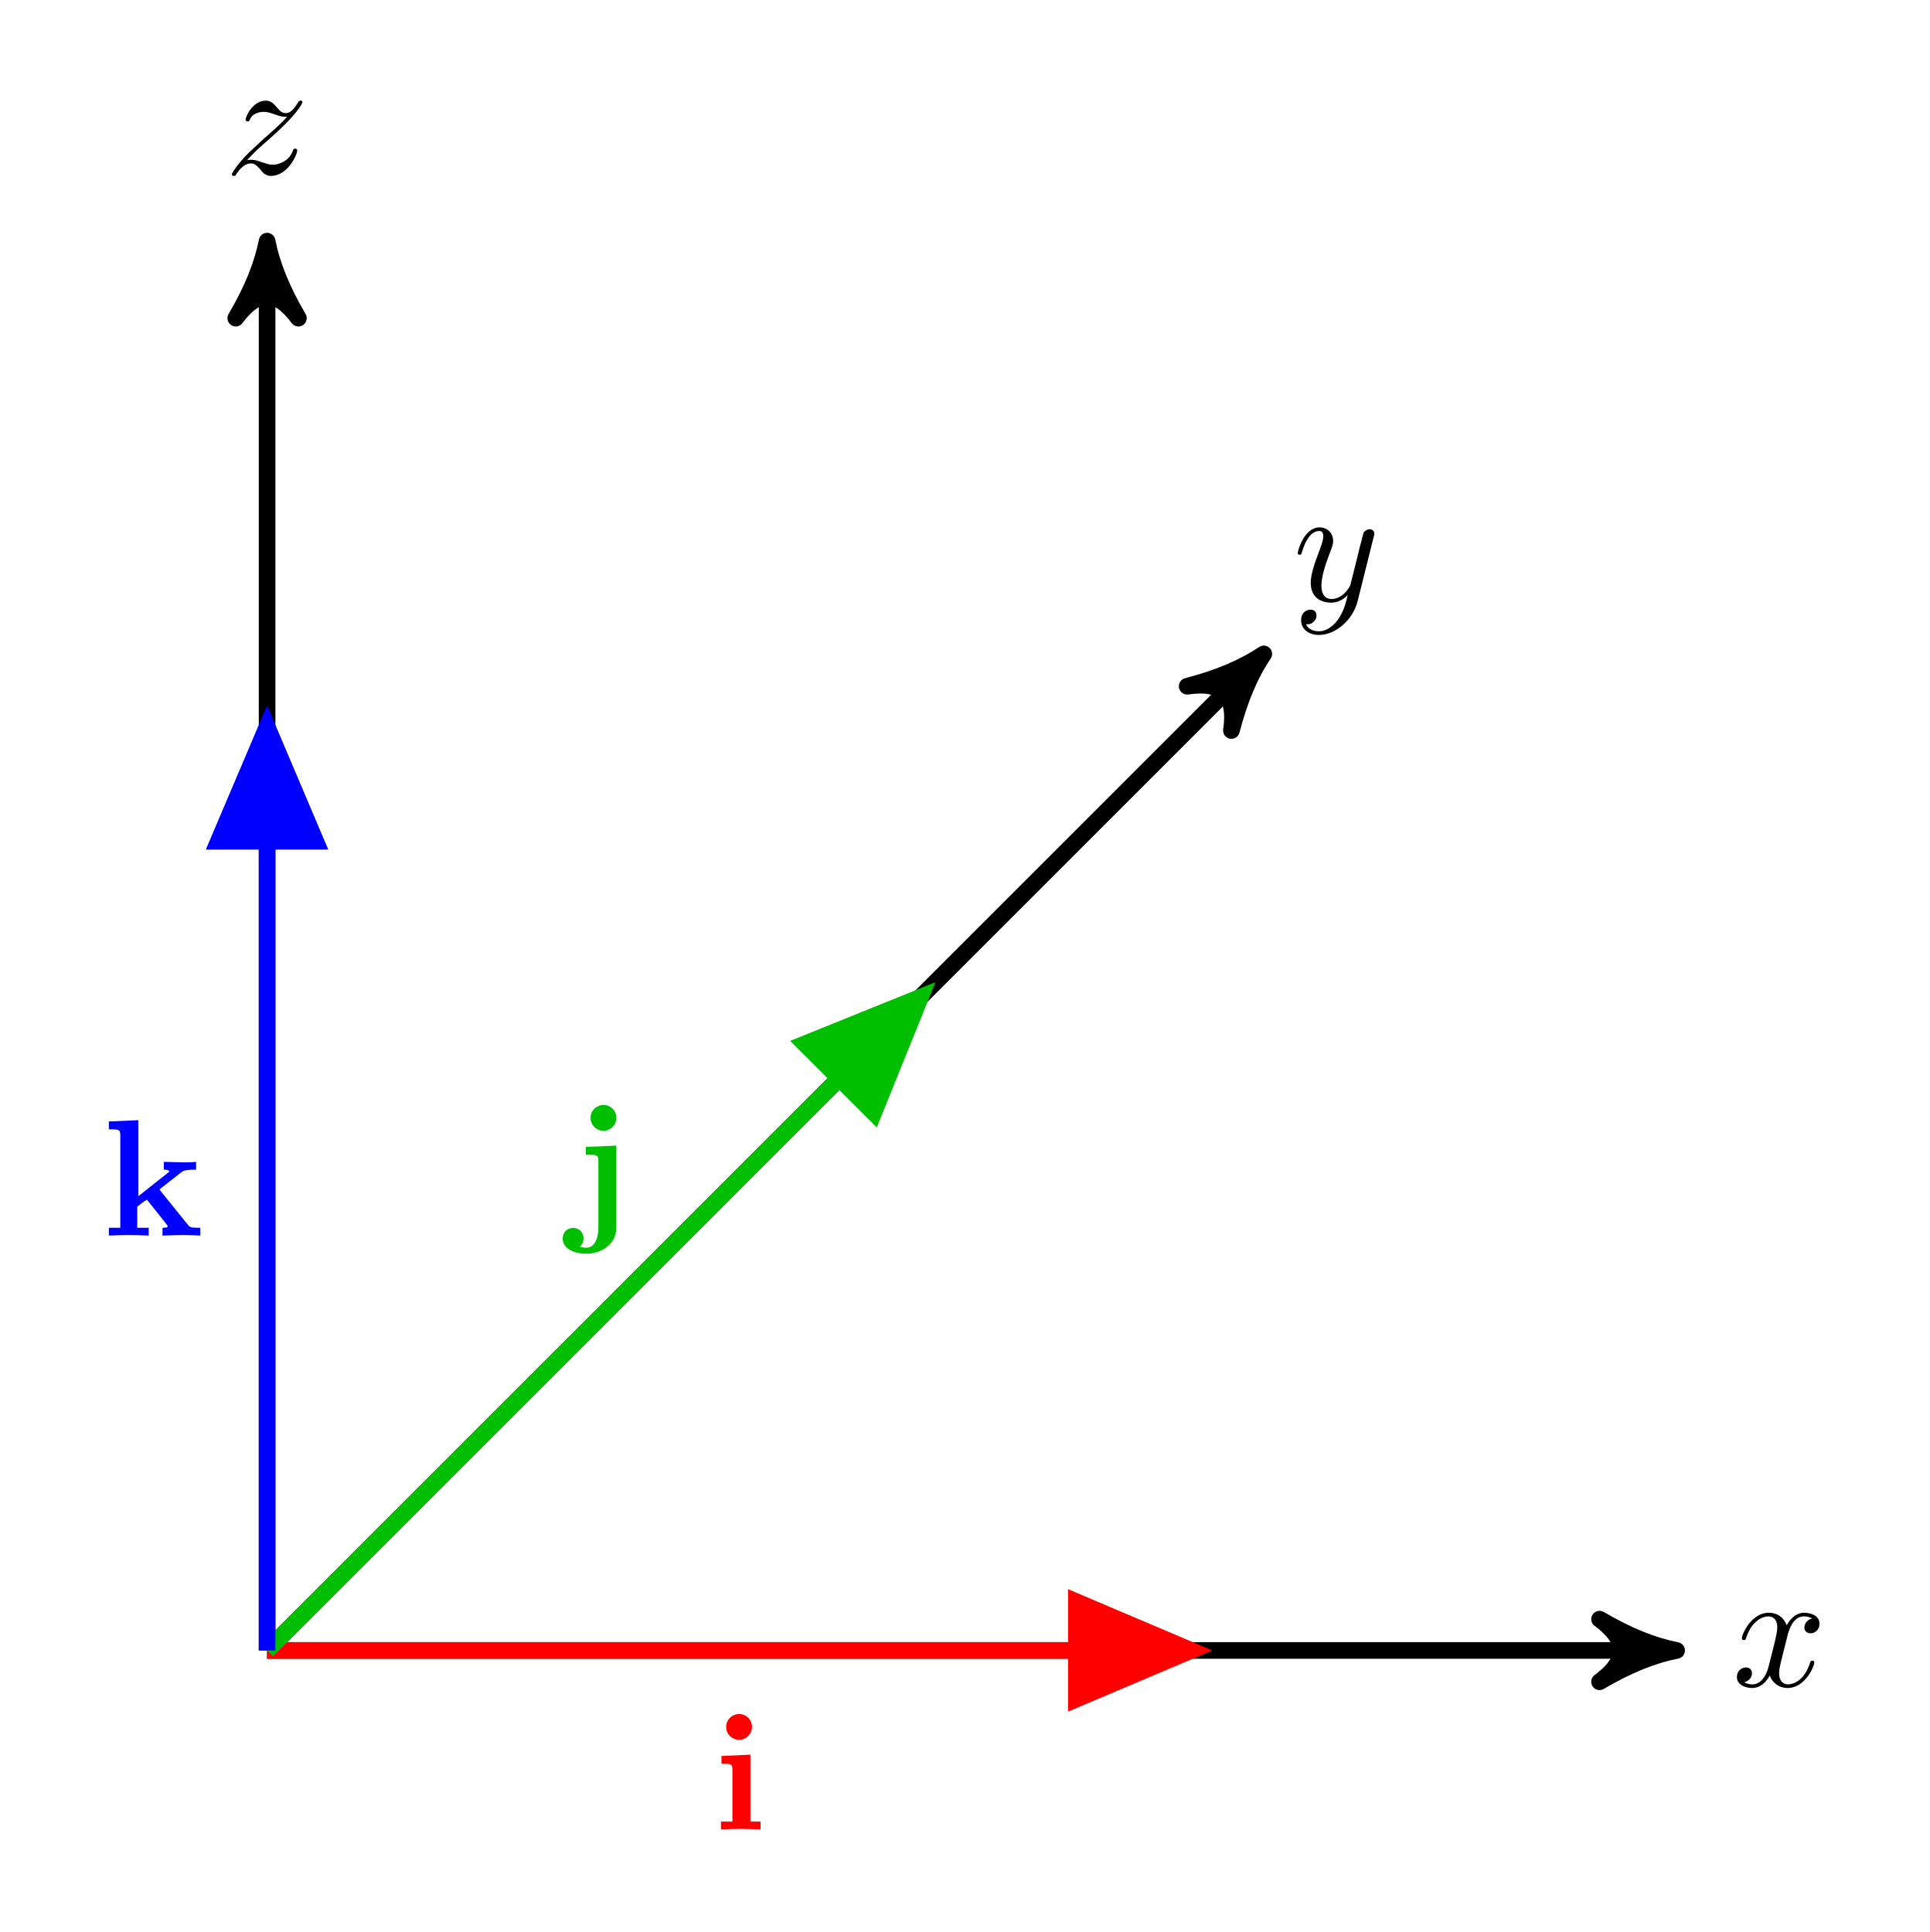
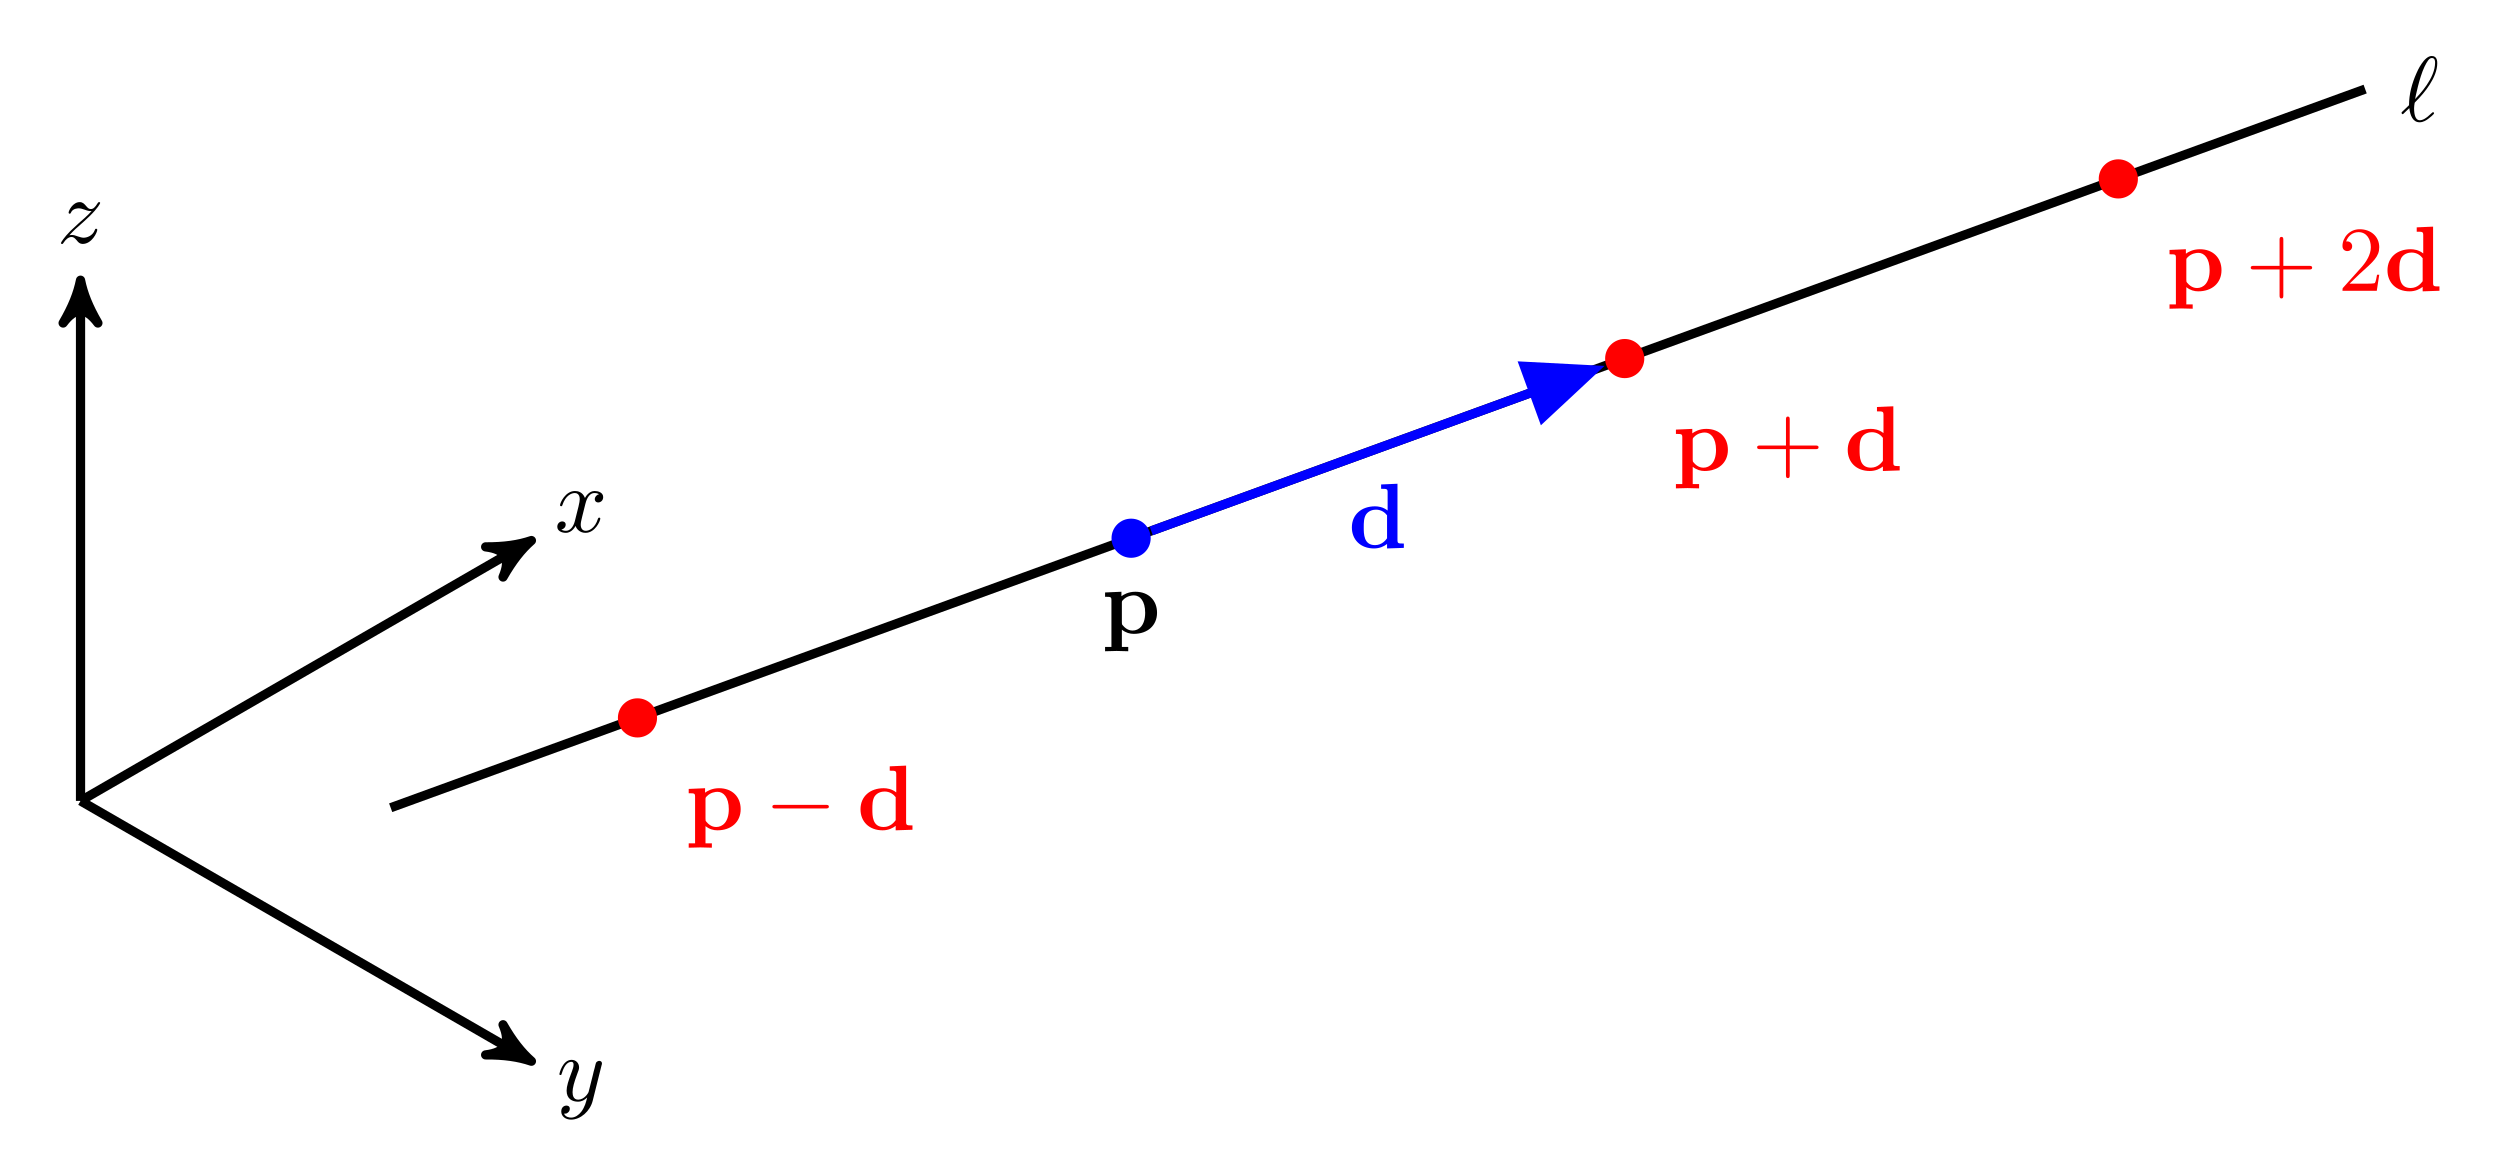
- <svg xmlns="http://www.w3.org/2000/svg" xmlns:xlink="http://www.w3.org/1999/xlink" width="115.729" height="115.898" viewBox="0 0 115.729 115.898">
+ <svg xmlns="http://www.w3.org/2000/svg" xmlns:xlink="http://www.w3.org/1999/xlink" width="269.82" height="126.885" viewBox="0 0 269.82 126.885">
  <defs>
    <g>
      <g id="glyph-0-0">
        <path d="M 3.328 -3.016 C 3.391 -3.266 3.625 -4.188 4.312 -4.188 C 4.359 -4.188 4.609 -4.188 4.812 -4.062 C 4.531 -4 4.344 -3.766 4.344 -3.516 C 4.344 -3.359 4.453 -3.172 4.719 -3.172 C 4.938 -3.172 5.25 -3.344 5.25 -3.75 C 5.25 -4.266 4.672 -4.406 4.328 -4.406 C 3.75 -4.406 3.406 -3.875 3.281 -3.656 C 3.031 -4.312 2.5 -4.406 2.203 -4.406 C 1.172 -4.406 0.594 -3.125 0.594 -2.875 C 0.594 -2.766 0.703 -2.766 0.719 -2.766 C 0.797 -2.766 0.828 -2.797 0.844 -2.875 C 1.188 -3.938 1.844 -4.188 2.188 -4.188 C 2.375 -4.188 2.719 -4.094 2.719 -3.516 C 2.719 -3.203 2.547 -2.547 2.188 -1.141 C 2.031 -0.531 1.672 -0.109 1.234 -0.109 C 1.172 -0.109 0.953 -0.109 0.734 -0.234 C 0.984 -0.297 1.203 -0.5 1.203 -0.781 C 1.203 -1.047 0.984 -1.125 0.844 -1.125 C 0.531 -1.125 0.297 -0.875 0.297 -0.547 C 0.297 -0.094 0.781 0.109 1.219 0.109 C 1.891 0.109 2.25 -0.594 2.266 -0.641 C 2.391 -0.281 2.75 0.109 3.344 0.109 C 4.375 0.109 4.938 -1.172 4.938 -1.422 C 4.938 -1.531 4.859 -1.531 4.828 -1.531 C 4.734 -1.531 4.719 -1.484 4.688 -1.422 C 4.359 -0.344 3.688 -0.109 3.375 -0.109 C 2.984 -0.109 2.828 -0.422 2.828 -0.766 C 2.828 -0.984 2.875 -1.203 2.984 -1.641 Z M 3.328 -3.016 " />
      </g>
      <g id="glyph-0-1">
        <path d="M 4.844 -3.797 C 4.891 -3.938 4.891 -3.953 4.891 -4.031 C 4.891 -4.203 4.75 -4.297 4.594 -4.297 C 4.5 -4.297 4.344 -4.234 4.25 -4.094 C 4.234 -4.031 4.141 -3.734 4.109 -3.547 C 4.031 -3.297 3.969 -3.016 3.906 -2.75 L 3.453 -0.953 C 3.422 -0.812 2.984 -0.109 2.328 -0.109 C 1.828 -0.109 1.719 -0.547 1.719 -0.922 C 1.719 -1.375 1.891 -2 2.219 -2.875 C 2.375 -3.281 2.422 -3.391 2.422 -3.594 C 2.422 -4.031 2.109 -4.406 1.609 -4.406 C 0.656 -4.406 0.297 -2.953 0.297 -2.875 C 0.297 -2.766 0.391 -2.766 0.406 -2.766 C 0.516 -2.766 0.516 -2.797 0.562 -2.953 C 0.844 -3.891 1.234 -4.188 1.578 -4.188 C 1.656 -4.188 1.828 -4.188 1.828 -3.875 C 1.828 -3.625 1.719 -3.359 1.656 -3.172 C 1.25 -2.109 1.078 -1.547 1.078 -1.078 C 1.078 -0.188 1.703 0.109 2.297 0.109 C 2.688 0.109 3.016 -0.062 3.297 -0.344 C 3.172 0.172 3.047 0.672 2.656 1.203 C 2.391 1.531 2.016 1.828 1.562 1.828 C 1.422 1.828 0.969 1.797 0.797 1.406 C 0.953 1.406 1.094 1.406 1.219 1.281 C 1.328 1.203 1.422 1.062 1.422 0.875 C 1.422 0.562 1.156 0.531 1.062 0.531 C 0.828 0.531 0.5 0.688 0.5 1.172 C 0.5 1.672 0.938 2.047 1.562 2.047 C 2.578 2.047 3.609 1.141 3.891 0.016 Z M 4.844 -3.797 " />
      </g>
      <g id="glyph-0-2">
        <path d="M 1.328 -0.828 C 1.859 -1.406 2.156 -1.656 2.516 -1.969 C 2.516 -1.969 3.125 -2.5 3.484 -2.859 C 4.438 -3.781 4.656 -4.266 4.656 -4.312 C 4.656 -4.406 4.562 -4.406 4.547 -4.406 C 4.469 -4.406 4.453 -4.391 4.391 -4.297 C 4.094 -3.812 3.891 -3.656 3.656 -3.656 C 3.406 -3.656 3.297 -3.812 3.141 -3.984 C 2.953 -4.203 2.781 -4.406 2.453 -4.406 C 1.703 -4.406 1.25 -3.484 1.25 -3.266 C 1.25 -3.219 1.281 -3.156 1.359 -3.156 C 1.453 -3.156 1.469 -3.203 1.5 -3.266 C 1.688 -3.734 2.266 -3.734 2.344 -3.734 C 2.547 -3.734 2.734 -3.672 2.969 -3.594 C 3.375 -3.438 3.484 -3.438 3.734 -3.438 C 3.375 -3.016 2.547 -2.297 2.359 -2.141 L 1.453 -1.297 C 0.781 -0.625 0.422 -0.062 0.422 0.016 C 0.422 0.109 0.531 0.109 0.547 0.109 C 0.625 0.109 0.641 0.094 0.703 -0.016 C 0.938 -0.375 1.234 -0.641 1.562 -0.641 C 1.781 -0.641 1.891 -0.547 2.141 -0.266 C 2.297 -0.047 2.484 0.109 2.766 0.109 C 3.766 0.109 4.344 -1.156 4.344 -1.422 C 4.344 -1.469 4.297 -1.531 4.219 -1.531 C 4.125 -1.531 4.109 -1.469 4.078 -1.391 C 3.844 -0.75 3.203 -0.562 2.875 -0.562 C 2.688 -0.562 2.5 -0.625 2.297 -0.688 C 1.953 -0.812 1.797 -0.859 1.594 -0.859 C 1.578 -0.859 1.422 -0.859 1.328 -0.828 Z M 1.328 -0.828 " />
      </g>
+       <g id="glyph-0-3">
+         <path d="M 0.156 -0.984 C 0.141 -0.953 0.109 -0.922 0.109 -0.891 C 0.109 -0.844 0.172 -0.75 0.234 -0.75 C 0.281 -0.75 0.312 -0.781 0.594 -1.062 C 0.672 -1.141 0.875 -1.328 0.953 -1.406 C 1.047 -0.625 1.328 0.125 2.062 0.125 C 2.469 0.125 2.812 -0.109 3.016 -0.266 C 3.156 -0.359 3.625 -0.75 3.625 -0.844 C 3.625 -0.875 3.594 -0.969 3.516 -0.969 C 3.484 -0.969 3.469 -0.953 3.375 -0.875 C 2.734 -0.25 2.375 -0.094 2.078 -0.094 C 1.641 -0.094 1.469 -0.625 1.469 -1.391 C 1.469 -1.453 1.5 -1.906 1.531 -1.969 C 1.547 -2 1.547 -2.016 1.75 -2.219 C 2.547 -3.016 3.969 -4.703 3.969 -6.25 C 3.969 -6.422 3.969 -7.031 3.375 -7.031 C 2.547 -7.031 1.812 -5.391 1.719 -5.156 C 1.234 -4.062 0.922 -2.906 0.922 -1.719 Z M 1.578 -2.375 C 1.594 -2.5 2.031 -4.703 2.594 -5.875 C 2.859 -6.406 3.078 -6.812 3.391 -6.812 C 3.734 -6.812 3.734 -6.453 3.734 -6.297 C 3.734 -4.625 2.047 -2.875 1.578 -2.375 Z M 1.578 -2.375 " />
+       </g>
      <g id="glyph-1-0">
-         <path d="M 2.234 -4.484 L 0.5 -4.406 L 0.5 -3.938 C 1.094 -3.938 1.156 -3.938 1.156 -3.547 L 1.156 -0.469 L 0.469 -0.469 L 0.469 0 C 0.781 -0.016 1.266 -0.031 1.688 -0.031 C 1.984 -0.031 2.5 -0.016 2.844 0 L 2.844 -0.469 L 2.234 -0.469 Z M 2.328 -6.156 C 2.328 -6.594 1.969 -6.922 1.562 -6.922 C 1.125 -6.922 0.781 -6.578 0.781 -6.156 C 0.781 -5.719 1.125 -5.375 1.562 -5.375 C 1.969 -5.375 2.328 -5.719 2.328 -6.156 Z M 2.328 -6.156 " />
+         <path d="M 2.188 -3.281 C 2.188 -3.469 2.203 -3.484 2.344 -3.625 C 2.734 -4.031 3.266 -4.094 3.484 -4.094 C 4.141 -4.094 4.703 -3.484 4.703 -2.219 C 4.703 -0.812 4 -0.297 3.359 -0.297 C 3.219 -0.297 2.75 -0.297 2.297 -0.844 C 2.188 -0.969 2.188 -0.984 2.188 -1.172 Z M 2.188 -0.391 C 2.625 -0.047 3.062 0.062 3.469 0.062 C 4.969 0.062 5.984 -0.844 5.984 -2.219 C 5.984 -3.547 5.078 -4.484 3.641 -4.484 C 2.891 -4.484 2.359 -4.172 2.141 -4 L 2.141 -4.484 L 0.375 -4.406 L 0.375 -3.938 C 0.984 -3.938 1.062 -3.938 1.062 -3.562 L 1.062 1.469 L 0.375 1.469 L 0.375 1.938 C 0.641 1.922 1.25 1.906 1.625 1.906 C 2.016 1.906 2.609 1.922 2.875 1.938 L 2.875 1.469 L 2.188 1.469 Z M 2.188 -0.391 " />
      </g>
      <g id="glyph-1-1">
-         <path d="M 0.828 -4.406 L 0.828 -3.938 C 1 -3.938 1.219 -3.938 1.359 -3.922 C 1.578 -3.875 1.578 -3.75 1.578 -3.531 L 1.578 0.422 C 1.578 0.922 1.438 1.641 0.844 1.641 C 0.672 1.641 0.594 1.609 0.453 1.578 C 0.641 1.438 0.688 1.219 0.688 1.078 C 0.688 0.734 0.422 0.453 0.062 0.453 C -0.312 0.453 -0.562 0.734 -0.562 1.094 C -0.562 1.656 0.047 2 0.859 2 C 1.719 2 2.656 1.469 2.656 0.422 L 2.656 -4.484 Z M 2.656 -6.156 C 2.656 -6.578 2.312 -6.922 1.891 -6.922 C 1.453 -6.922 1.109 -6.578 1.109 -6.156 C 1.109 -5.719 1.453 -5.375 1.891 -5.375 C 2.312 -5.375 2.656 -5.719 2.656 -6.156 Z M 2.656 -6.156 " />
+         <path d="M 4.172 -0.422 L 4.172 0.062 L 5.984 0 L 5.984 -0.469 C 5.375 -0.469 5.297 -0.469 5.297 -0.859 L 5.297 -6.922 L 3.531 -6.844 L 3.531 -6.375 C 4.156 -6.375 4.234 -6.375 4.234 -5.984 L 4.234 -4.031 C 3.734 -4.422 3.203 -4.484 2.875 -4.484 C 1.422 -4.484 0.375 -3.609 0.375 -2.203 C 0.375 -0.891 1.297 0.062 2.766 0.062 C 3.375 0.062 3.859 -0.172 4.172 -0.422 Z M 4.172 -3.516 L 4.172 -1.031 C 4.031 -0.844 3.625 -0.297 2.875 -0.297 C 1.656 -0.297 1.656 -1.5 1.656 -2.203 C 1.656 -2.688 1.656 -3.219 1.906 -3.609 C 2.203 -4.031 2.672 -4.125 2.984 -4.125 C 3.547 -4.125 3.953 -3.812 4.172 -3.516 Z M 4.172 -3.516 " />
      </g>
-       <g id="glyph-1-2">
-         <path d="M 2.141 -2.359 L 2.141 -6.922 L 0.375 -6.844 L 0.375 -6.375 C 0.984 -6.375 1.062 -6.375 1.062 -5.984 L 1.062 -0.469 L 0.375 -0.469 L 0.375 0 C 0.734 -0.016 1.203 -0.031 1.562 -0.031 C 1.938 -0.031 2.406 -0.016 2.766 0 L 2.766 -0.469 L 2.078 -0.469 L 2.078 -1.734 C 2.375 -1.969 2.453 -2.031 2.656 -2.156 L 3.656 -0.906 C 3.75 -0.781 3.906 -0.594 3.906 -0.562 C 3.906 -0.469 3.734 -0.469 3.594 -0.469 L 3.594 0 C 3.891 -0.016 4.766 -0.031 4.812 -0.031 C 5.172 -0.031 5.516 -0.016 5.859 0 L 5.859 -0.469 L 5.688 -0.469 C 5.25 -0.469 5.219 -0.516 5.094 -0.672 L 3.406 -2.766 L 4.703 -3.781 C 4.844 -3.891 4.938 -3.953 5.609 -3.953 L 5.609 -4.422 C 5.328 -4.391 5.078 -4.391 4.828 -4.391 C 4.562 -4.391 3.906 -4.422 3.672 -4.422 L 3.672 -3.953 C 3.906 -3.953 3.938 -3.922 4.016 -3.844 Z M 2.141 -2.359 " />
+       <g id="glyph-2-0">
+         <path d="M 4.078 -2.297 L 6.859 -2.297 C 7 -2.297 7.188 -2.297 7.188 -2.5 C 7.188 -2.688 7 -2.688 6.859 -2.688 L 4.078 -2.688 L 4.078 -5.484 C 4.078 -5.625 4.078 -5.812 3.875 -5.812 C 3.672 -5.812 3.672 -5.625 3.672 -5.484 L 3.672 -2.688 L 0.891 -2.688 C 0.75 -2.688 0.562 -2.688 0.562 -2.5 C 0.562 -2.297 0.75 -2.297 0.891 -2.297 L 3.672 -2.297 L 3.672 0.5 C 3.672 0.641 3.672 0.828 3.875 0.828 C 4.078 0.828 4.078 0.641 4.078 0.5 Z M 4.078 -2.297 " />
+       </g>
+       <g id="glyph-2-1">
+         <path d="M 1.266 -0.766 L 2.328 -1.797 C 3.875 -3.172 4.469 -3.703 4.469 -4.703 C 4.469 -5.844 3.578 -6.641 2.359 -6.641 C 1.234 -6.641 0.5 -5.719 0.5 -4.828 C 0.5 -4.281 1 -4.281 1.031 -4.281 C 1.203 -4.281 1.547 -4.391 1.547 -4.812 C 1.547 -5.062 1.359 -5.328 1.016 -5.328 C 0.938 -5.328 0.922 -5.328 0.891 -5.312 C 1.109 -5.969 1.656 -6.328 2.234 -6.328 C 3.141 -6.328 3.562 -5.516 3.562 -4.703 C 3.562 -3.906 3.078 -3.125 2.516 -2.5 L 0.609 -0.375 C 0.5 -0.266 0.5 -0.234 0.5 0 L 4.203 0 L 4.469 -1.734 L 4.234 -1.734 C 4.172 -1.438 4.109 -1 4 -0.844 C 3.938 -0.766 3.281 -0.766 3.062 -0.766 Z M 1.266 -0.766 " />
+       </g>
+       <g id="glyph-3-0">
+         <path d="M 6.562 -2.297 C 6.734 -2.297 6.922 -2.297 6.922 -2.5 C 6.922 -2.688 6.734 -2.688 6.562 -2.688 L 1.172 -2.688 C 1 -2.688 0.828 -2.688 0.828 -2.5 C 0.828 -2.297 1 -2.297 1.172 -2.297 Z M 6.562 -2.297 " />
      </g>
    </g>
    <clipPath id="clip-0">
-       <path clip-rule="nonzero" d="M 50 81 L 86 81 L 86 115.898 L 50 115.898 Z M 50 81 " />
+       <path clip-rule="nonzero" d="M 0 72 L 71 72 L 71 126.887 L 0 126.887 Z M 0 72 " />
+     </clipPath>
+     <clipPath id="clip-1">
+       <path clip-rule="nonzero" d="M 28 0 L 269.82 0 L 269.82 102 L 28 102 Z M 28 0 " />
    </clipPath>
  </defs>
-   <path fill="none" stroke-width="0.996" stroke-linecap="butt" stroke-linejoin="miter" stroke="rgb(0%, 0%, 0%)" stroke-opacity="1" stroke-miterlimit="10" d="M 0.001 -0.001 L 83.387 -0.001 " transform="matrix(1, 0, 0, -1, 16.019, 99.007)" />
-   <path fill-rule="nonzero" fill="rgb(0%, 0%, 0%)" fill-opacity="1" stroke-width="0.996" stroke-linecap="butt" stroke-linejoin="round" stroke="rgb(0%, 0%, 0%)" stroke-opacity="1" stroke-miterlimit="10" d="M 1.157 -0.001 C -0.288 0.288 -1.734 0.866 -3.468 1.878 C -1.734 0.577 -1.734 -0.579 -3.468 -1.88 C -1.734 -0.868 -0.288 -0.29 1.157 -0.001 Z M 1.157 -0.001 " transform="matrix(1, 0, 0, -1, 99.4056, 99.007)" />
+   <path fill="none" stroke-width="0.996" stroke-linecap="butt" stroke-linejoin="miter" stroke="rgb(0%, 0%, 0%)" stroke-opacity="1" stroke-miterlimit="10" d="M 0.001 -0.001 L 47.665 27.519 " transform="matrix(1, 0, 0, -1, 8.69, 86.437)" />
+   <path fill-rule="nonzero" fill="rgb(0%, 0%, 0%)" fill-opacity="1" stroke-width="0.996" stroke-linecap="butt" stroke-linejoin="round" stroke="rgb(0%, 0%, 0%)" stroke-opacity="1" stroke-miterlimit="10" d="M 1.154 0 C -0.29 0.288 -1.732 0.868 -3.467 1.879 C -1.734 0.576 -1.733 -0.579 -3.467 -1.879 C -1.733 -0.868 -0.29 -0.289 1.154 0 Z M 1.154 0 " transform="matrix(0.86601, -0.49998, -0.49998, -0.86601, 56.356, 58.91707)" />
  <g fill="rgb(0%, 0%, 0%)" fill-opacity="1">
-     <use xlink:href="#glyph-0-0" x="103.88" y="101.152" />
+     <use xlink:href="#glyph-0-0" x="59.85" y="57.4" />
  </g>
-   <path fill="none" stroke-width="0.996" stroke-linecap="butt" stroke-linejoin="miter" stroke="rgb(0%, 0%, 0%)" stroke-opacity="1" stroke-miterlimit="10" d="M 0.001 -0.001 L 58.961 58.964 " transform="matrix(1, 0, 0, -1, 16.019, 99.007)" />
-   <path fill-rule="nonzero" fill="rgb(0%, 0%, 0%)" fill-opacity="1" stroke-width="0.996" stroke-linecap="butt" stroke-linejoin="round" stroke="rgb(0%, 0%, 0%)" stroke-opacity="1" stroke-miterlimit="10" d="M 1.157 -0.001 C -0.288 0.289 -1.733 0.866 -3.467 1.877 C -1.733 0.579 -1.735 -0.578 -3.467 -1.879 C -1.733 -0.868 -0.291 -0.288 1.157 -0.001 Z M 1.157 -0.001 " transform="matrix(0.7071, -0.7071, -0.7071, -0.7071, 74.98229, 40.04371)" />
+   <g clip-path="url(#clip-0)">
+     <path fill="none" stroke-width="0.996" stroke-linecap="butt" stroke-linejoin="miter" stroke="rgb(0%, 0%, 0%)" stroke-opacity="1" stroke-miterlimit="10" d="M 0.001 -0.001 L 47.665 -27.52 " transform="matrix(1, 0, 0, -1, 8.69, 86.437)" />
+   </g>
+   <path fill-rule="nonzero" fill="rgb(0%, 0%, 0%)" fill-opacity="1" stroke-width="0.996" stroke-linecap="butt" stroke-linejoin="round" stroke="rgb(0%, 0%, 0%)" stroke-opacity="1" stroke-miterlimit="10" d="M 1.155 -0.001 C -0.289 0.289 -1.733 0.867 -3.466 1.878 C -1.733 0.578 -1.733 -0.577 -3.467 -1.88 C -1.734 -0.866 -0.289 -0.289 1.155 -0.001 Z M 1.155 -0.001 " transform="matrix(0.86601, 0.49998, 0.49998, -0.86601, 56.356, 113.9569)" />
  <g fill="rgb(0%, 0%, 0%)" fill-opacity="1">
-     <use xlink:href="#glyph-0-1" x="77.539" y="36.043" />
+     <use xlink:href="#glyph-0-1" x="60.076" y="118.793" />
  </g>
-   <path fill="none" stroke-width="0.996" stroke-linecap="butt" stroke-linejoin="miter" stroke="rgb(0%, 0%, 0%)" stroke-opacity="1" stroke-miterlimit="10" d="M 0.001 -0.001 L 0.001 83.386 " transform="matrix(1, 0, 0, -1, 16.019, 99.007)" />
-   <path fill-rule="nonzero" fill="rgb(0%, 0%, 0%)" fill-opacity="1" stroke-width="0.996" stroke-linecap="butt" stroke-linejoin="round" stroke="rgb(0%, 0%, 0%)" stroke-opacity="1" stroke-miterlimit="10" d="M 1.156 -0.001 C -0.29 0.289 -1.735 0.867 -3.466 1.878 C -1.735 0.578 -1.735 -0.579 -3.466 -1.879 C -1.735 -0.868 -0.29 -0.29 1.156 -0.001 Z M 1.156 -0.001 " transform="matrix(0, -1, -1, 0, 16.019, 15.6204)" />
+   <path fill="none" stroke-width="0.996" stroke-linecap="butt" stroke-linejoin="miter" stroke="rgb(0%, 0%, 0%)" stroke-opacity="1" stroke-miterlimit="10" d="M 0.001 -0.001 L 0.001 55.039 " transform="matrix(1, 0, 0, -1, 8.69, 86.437)" />
+   <path fill-rule="nonzero" fill="rgb(0%, 0%, 0%)" fill-opacity="1" stroke-width="0.996" stroke-linecap="butt" stroke-linejoin="round" stroke="rgb(0%, 0%, 0%)" stroke-opacity="1" stroke-miterlimit="10" d="M 1.155 -0.001 C -0.29 0.288 -1.732 0.866 -3.466 1.877 C -1.732 0.577 -1.732 -0.58 -3.466 -1.876 C -1.732 -0.869 -0.29 -0.29 1.155 -0.001 Z M 1.155 -0.001 " transform="matrix(0, -1, -1, 0, 8.69, 31.3972)" />
  <g fill="rgb(0%, 0%, 0%)" fill-opacity="1">
-     <use xlink:href="#glyph-0-2" x="13.483" y="10.444" />
+     <use xlink:href="#glyph-0-2" x="6.154" y="26.219" />
  </g>
-   <path fill="none" stroke-width="0.996" stroke-linecap="butt" stroke-linejoin="miter" stroke="rgb(100%, 0%, 0%)" stroke-opacity="1" stroke-miterlimit="10" d="M 0.001 -0.001 L 55.044 -0.001 " transform="matrix(1, 0, 0, -1, 16.019, 99.007)" />
-   <path fill-rule="nonzero" fill="rgb(100%, 0%, 0%)" fill-opacity="1" d="M 64.559 96.086 L 71.438 99.008 L 64.559 101.926 Z M 64.559 96.086 " />
-   <g clip-path="url(#clip-0)">
-     <path fill="none" stroke-width="0.996" stroke-linecap="butt" stroke-linejoin="miter" stroke="rgb(100%, 0%, 0%)" stroke-opacity="1" stroke-miterlimit="10" d="M -6.505 2.921 L 0.374 -0.001 L -6.505 -2.919 Z M -6.505 2.921 " transform="matrix(1, 0, 0, -1, 71.06377, 99.007)" />
+   <g clip-path="url(#clip-1)">
+     <path fill="none" stroke-width="0.996" stroke-linecap="butt" stroke-linejoin="miter" stroke="rgb(0%, 0%, 0%)" stroke-opacity="1" stroke-miterlimit="10" d="M 33.474 -0.739 L 246.576 76.824 " transform="matrix(1, 0, 0, -1, 8.69, 86.437)" />
+   </g>
+   <g fill="rgb(0%, 0%, 0%)" fill-opacity="1">
+     <use xlink:href="#glyph-0-3" x="259.079" y="13.073" />
+   </g>
+   <path fill-rule="nonzero" fill="rgb(0%, 0%, 100%)" fill-opacity="1" d="M 124.191 58.09 C 124.191 56.922 123.246 55.977 122.078 55.977 C 120.91 55.977 119.965 56.922 119.965 58.09 C 119.965 59.258 120.91 60.203 122.078 60.203 C 123.246 60.203 124.191 59.258 124.191 58.09 Z M 124.191 58.09 " />
+   <g fill="rgb(0%, 0%, 0%)" fill-opacity="1">
+     <use xlink:href="#glyph-1-0" x="118.893" y="68.35" />
+   </g>
+   <path fill-rule="nonzero" fill="rgb(100%, 0%, 0%)" fill-opacity="1" d="M 177.465 38.699 C 177.465 37.531 176.52 36.586 175.352 36.586 C 174.184 36.586 173.238 37.531 173.238 38.699 C 173.238 39.867 174.184 40.812 175.352 40.812 C 176.52 40.812 177.465 39.867 177.465 38.699 Z M 177.465 38.699 " />
+   <g fill="rgb(100%, 0%, 0%)" fill-opacity="1">
+     <use xlink:href="#glyph-1-0" x="180.504" y="50.772" />
  </g>
  <g fill="rgb(100%, 0%, 0%)" fill-opacity="1">
-     <use xlink:href="#glyph-1-0" x="42.774" y="109.744" />
+     <use xlink:href="#glyph-2-0" x="189.083" y="50.772" />
  </g>
-   <path fill="none" stroke-width="0.996" stroke-linecap="butt" stroke-linejoin="miter" stroke="rgb(0%, 75%, 0%)" stroke-opacity="1" stroke-miterlimit="10" d="M 0.001 -0.001 L 38.922 38.921 " transform="matrix(1, 0, 0, -1, 16.019, 99.007)" />
-   <path fill-rule="nonzero" fill="rgb(0%, 75%, 0%)" fill-opacity="1" stroke-width="0.996" stroke-linecap="butt" stroke-linejoin="miter" stroke="rgb(0%, 75%, 0%)" stroke-opacity="1" stroke-miterlimit="10" d="M -6.506 2.919 L 0.374 -0.001 L -6.506 -2.921 Z M -6.506 2.919 " transform="matrix(0.7071, -0.7071, -0.7071, -0.7071, 54.94158, 60.08442)" />
-   <g fill="rgb(0%, 75%, 0%)" fill-opacity="1">
-     <use xlink:href="#glyph-1-1" x="34.312" y="73.208" />
+   <g fill="rgb(100%, 0%, 0%)" fill-opacity="1">
+     <use xlink:href="#glyph-1-1" x="199.046" y="50.772" />
  </g>
-   <path fill="none" stroke-width="0.996" stroke-linecap="butt" stroke-linejoin="miter" stroke="rgb(0%, 0%, 100%)" stroke-opacity="1" stroke-miterlimit="10" d="M 0.001 -0.001 L 0.001 55.046 " transform="matrix(1, 0, 0, -1, 16.019, 99.007)" />
-   <path fill-rule="nonzero" fill="rgb(0%, 0%, 100%)" fill-opacity="1" stroke-width="0.996" stroke-linecap="butt" stroke-linejoin="miter" stroke="rgb(0%, 0%, 100%)" stroke-opacity="1" stroke-miterlimit="10" d="M -6.503 2.921 L 0.372 -0.001 L -6.503 -2.918 Z M -6.503 2.921 " transform="matrix(0, -1, -1, 0, 16.019, 43.96223)" />
+   <path fill-rule="nonzero" fill="rgb(100%, 0%, 0%)" fill-opacity="1" d="M 230.742 19.309 C 230.742 18.141 229.793 17.195 228.625 17.195 C 227.461 17.195 226.512 18.141 226.512 19.309 C 226.512 20.477 227.461 21.422 228.625 21.422 C 229.793 21.422 230.742 20.477 230.742 19.309 Z M 230.742 19.309 " />
+   <g fill="rgb(100%, 0%, 0%)" fill-opacity="1">
+     <use xlink:href="#glyph-1-0" x="233.778" y="31.382" />
+   </g>
+   <g fill="rgb(100%, 0%, 0%)" fill-opacity="1">
+     <use xlink:href="#glyph-2-0" x="242.357" y="31.382" />
+   </g>
+   <g fill="rgb(100%, 0%, 0%)" fill-opacity="1">
+     <use xlink:href="#glyph-2-1" x="252.318" y="31.382" />
+   </g>
+   <g fill="rgb(100%, 0%, 0%)" fill-opacity="1">
+     <use xlink:href="#glyph-1-1" x="257.301" y="31.382" />
+   </g>
+   <path fill-rule="nonzero" fill="rgb(100%, 0%, 0%)" fill-opacity="1" d="M 70.914 77.48 C 70.914 76.312 69.969 75.367 68.801 75.367 C 67.637 75.367 66.688 76.312 66.688 77.48 C 66.688 78.648 67.637 79.594 68.801 79.594 C 69.969 79.594 70.914 78.648 70.914 77.48 Z M 70.914 77.48 " />
+   <g fill="rgb(100%, 0%, 0%)" fill-opacity="1">
+     <use xlink:href="#glyph-1-0" x="73.956" y="89.553" />
+   </g>
+   <g fill="rgb(100%, 0%, 0%)" fill-opacity="1">
+     <use xlink:href="#glyph-3-0" x="82.535" y="89.553" />
+   </g>
+   <g fill="rgb(100%, 0%, 0%)" fill-opacity="1">
+     <use xlink:href="#glyph-1-1" x="92.497" y="89.553" />
+   </g>
+   <path fill="none" stroke-width="0.996" stroke-linecap="butt" stroke-linejoin="miter" stroke="rgb(0%, 0%, 100%)" stroke-opacity="1" stroke-miterlimit="10" d="M 115.56 29.136 L 162.939 46.382 " transform="matrix(1, 0, 0, -1, 8.69, 86.437)" />
+   <path fill-rule="nonzero" fill="rgb(0%, 0%, 100%)" fill-opacity="1" stroke-width="0.996" stroke-linecap="butt" stroke-linejoin="miter" stroke="rgb(0%, 0%, 100%)" stroke-opacity="1" stroke-miterlimit="10" d="M -6.504 2.92 L 0.374 0.001 L -6.505 -2.92 Z M -6.504 2.92 " transform="matrix(0.93968, -0.34201, -0.34201, -0.93968, 171.6295, 40.05443)" />
  <g fill="rgb(0%, 0%, 100%)" fill-opacity="1">
-     <use xlink:href="#glyph-1-2" x="6.154" y="74.12" />
+     <use xlink:href="#glyph-1-1" x="145.53" y="59.131" />
  </g>
</svg>
